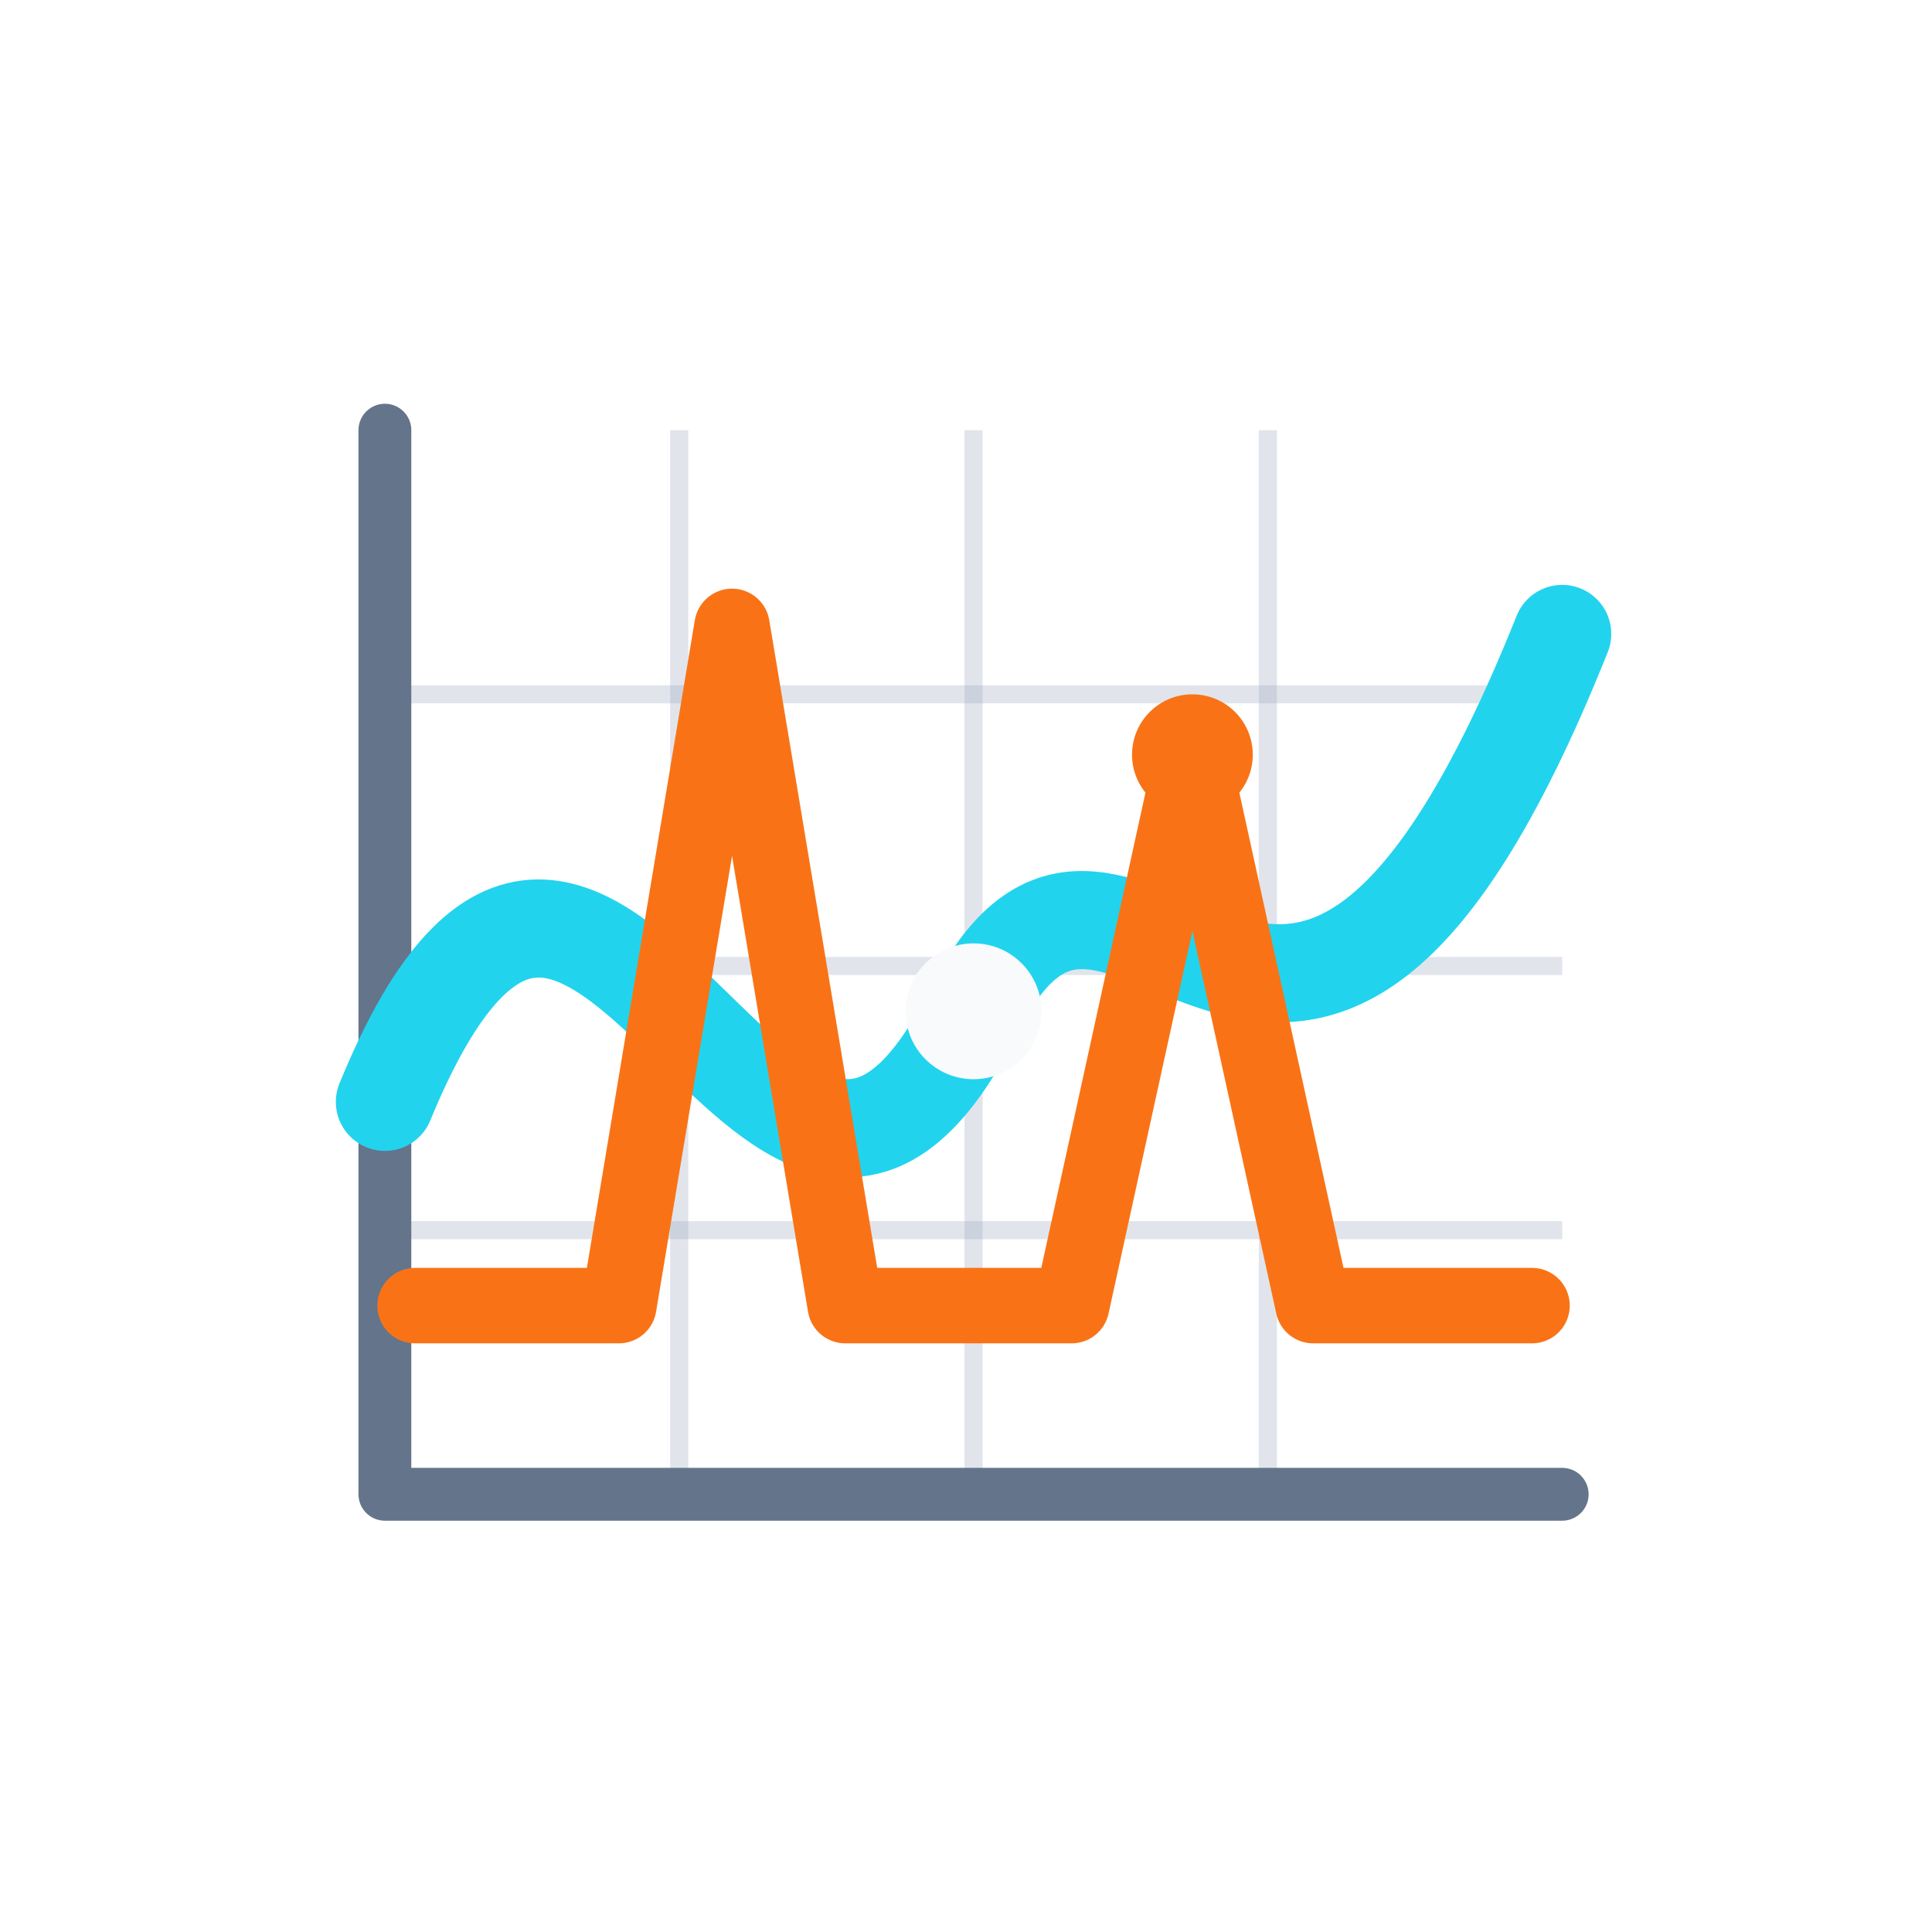
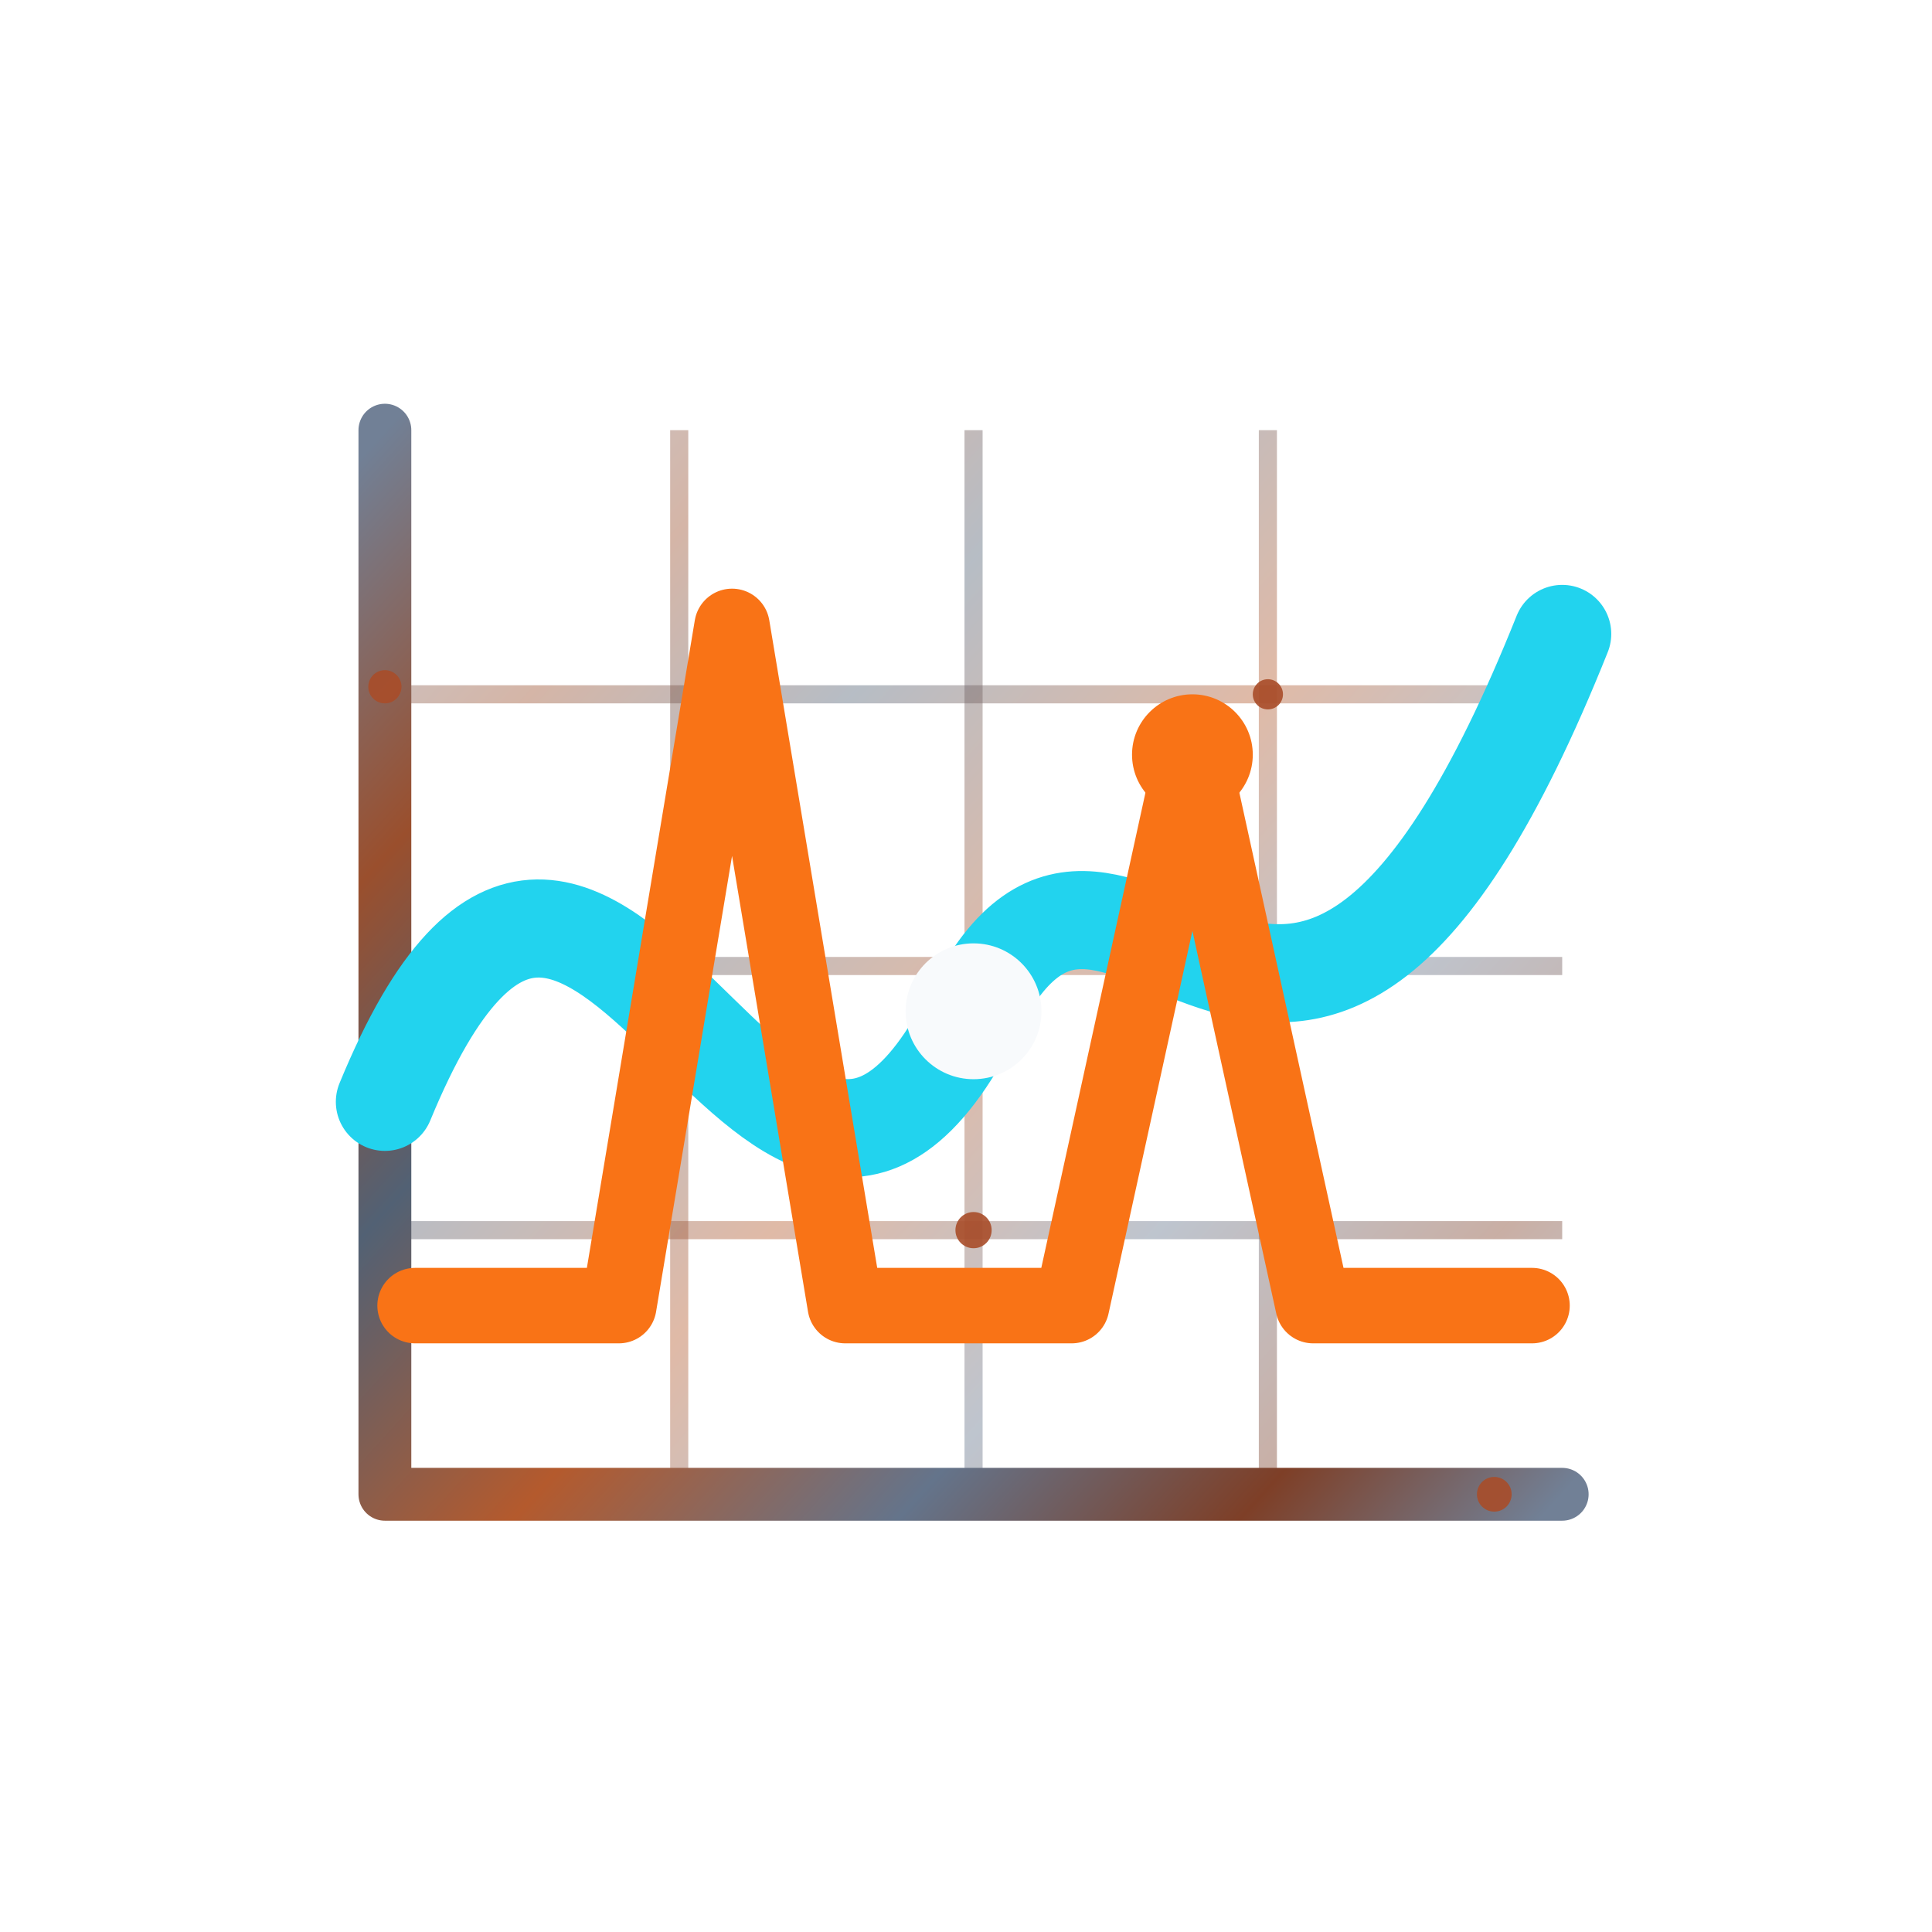
<svg xmlns="http://www.w3.org/2000/svg" width="256" height="256" viewBox="0 0 256 256">
-   <g stroke="#94a3b8" stroke-opacity="0.28" stroke-width="2.4">
+   <defs>
+     <linearGradient id="rustAxis" x1="51" y1="57" x2="207" y2="198" gradientUnits="userSpaceOnUse">
+       <stop offset="0" stop-color="#718096" />
+       <stop offset="0.18" stop-color="#9a4f2d" />
+       <stop offset="0.33" stop-color="#526174" />
+       <stop offset="0.52" stop-color="#b45a2d" />
+       <stop offset="0.7" stop-color="#64748b" />
+       <stop offset="0.86" stop-color="#7e3f27" />
+       <stop offset="1" stop-color="#718096" />
+     </linearGradient>
+   </defs>
+   <g stroke="url(#rustAxis)" stroke-opacity="0.42" stroke-width="2.4">
    <path d="M90 57v141M129 57v141M168 57v141" />
    <path d="M51 92h156M51 128h156M51 163h156" />
  </g>
-   <path d="M51 57v141h156" fill="none" stroke="#64748b" stroke-width="7" stroke-linecap="round" stroke-linejoin="round" />
+   <path d="M51 57v141h156" fill="none" stroke="url(#rustAxis)" stroke-width="7" stroke-linecap="round" stroke-linejoin="round" />
+   <g fill="#a84d29" opacity="0.9">
+     <circle cx="51" cy="91" r="2.2" />
+     <circle cx="90" cy="128" r="2.1" />
+     <circle cx="129" cy="163" r="2.4" />
+     <circle cx="168" cy="92" r="2" />
+     <circle cx="198" cy="198" r="2.3" />
+   </g>
  <path d="M51 146C79 78 102 188 129 134C149 94 171 174 207 84" fill="none" stroke="#22d3ee" stroke-width="13" stroke-linecap="round" stroke-linejoin="round" />
  <path d="M55 173H82L97 83L112 173H142L158 100L174 173H203" fill="none" stroke="#f97316" stroke-width="10" stroke-linecap="round" stroke-linejoin="round" />
  <circle cx="129" cy="134" r="9" fill="#f8fafc" />
  <circle cx="158" cy="100" r="8" fill="#f97316" />
</svg>
